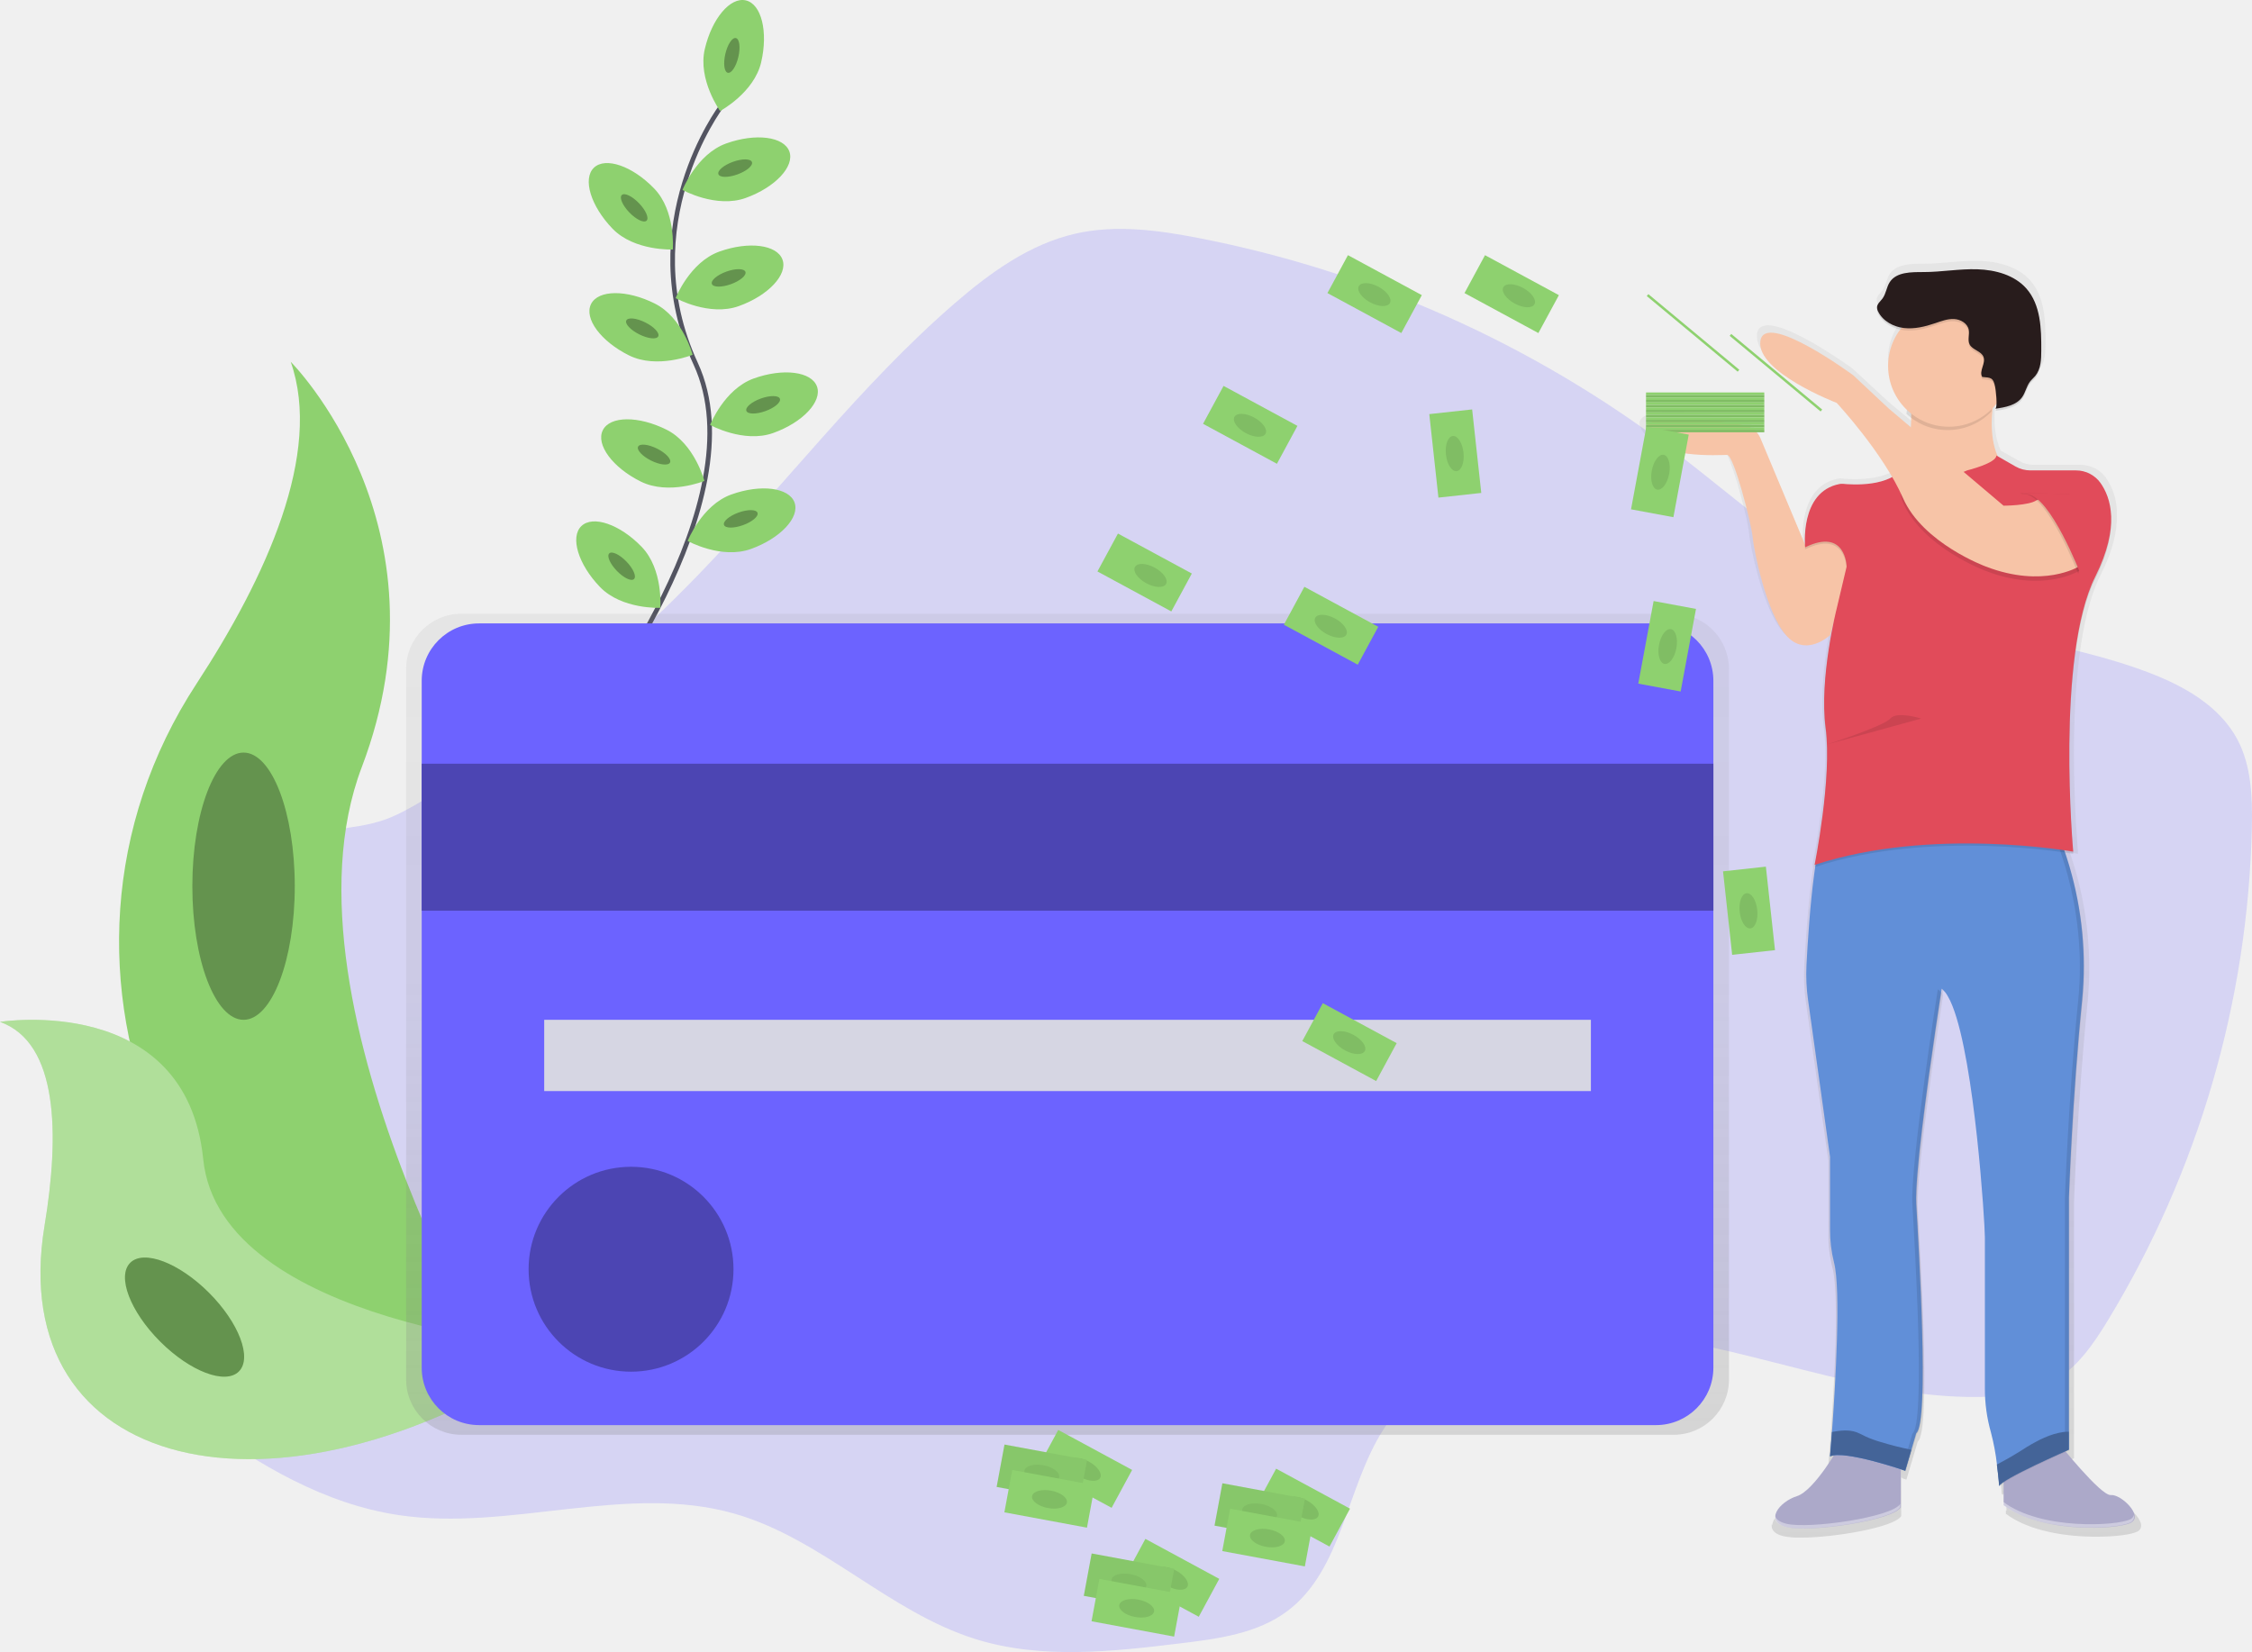
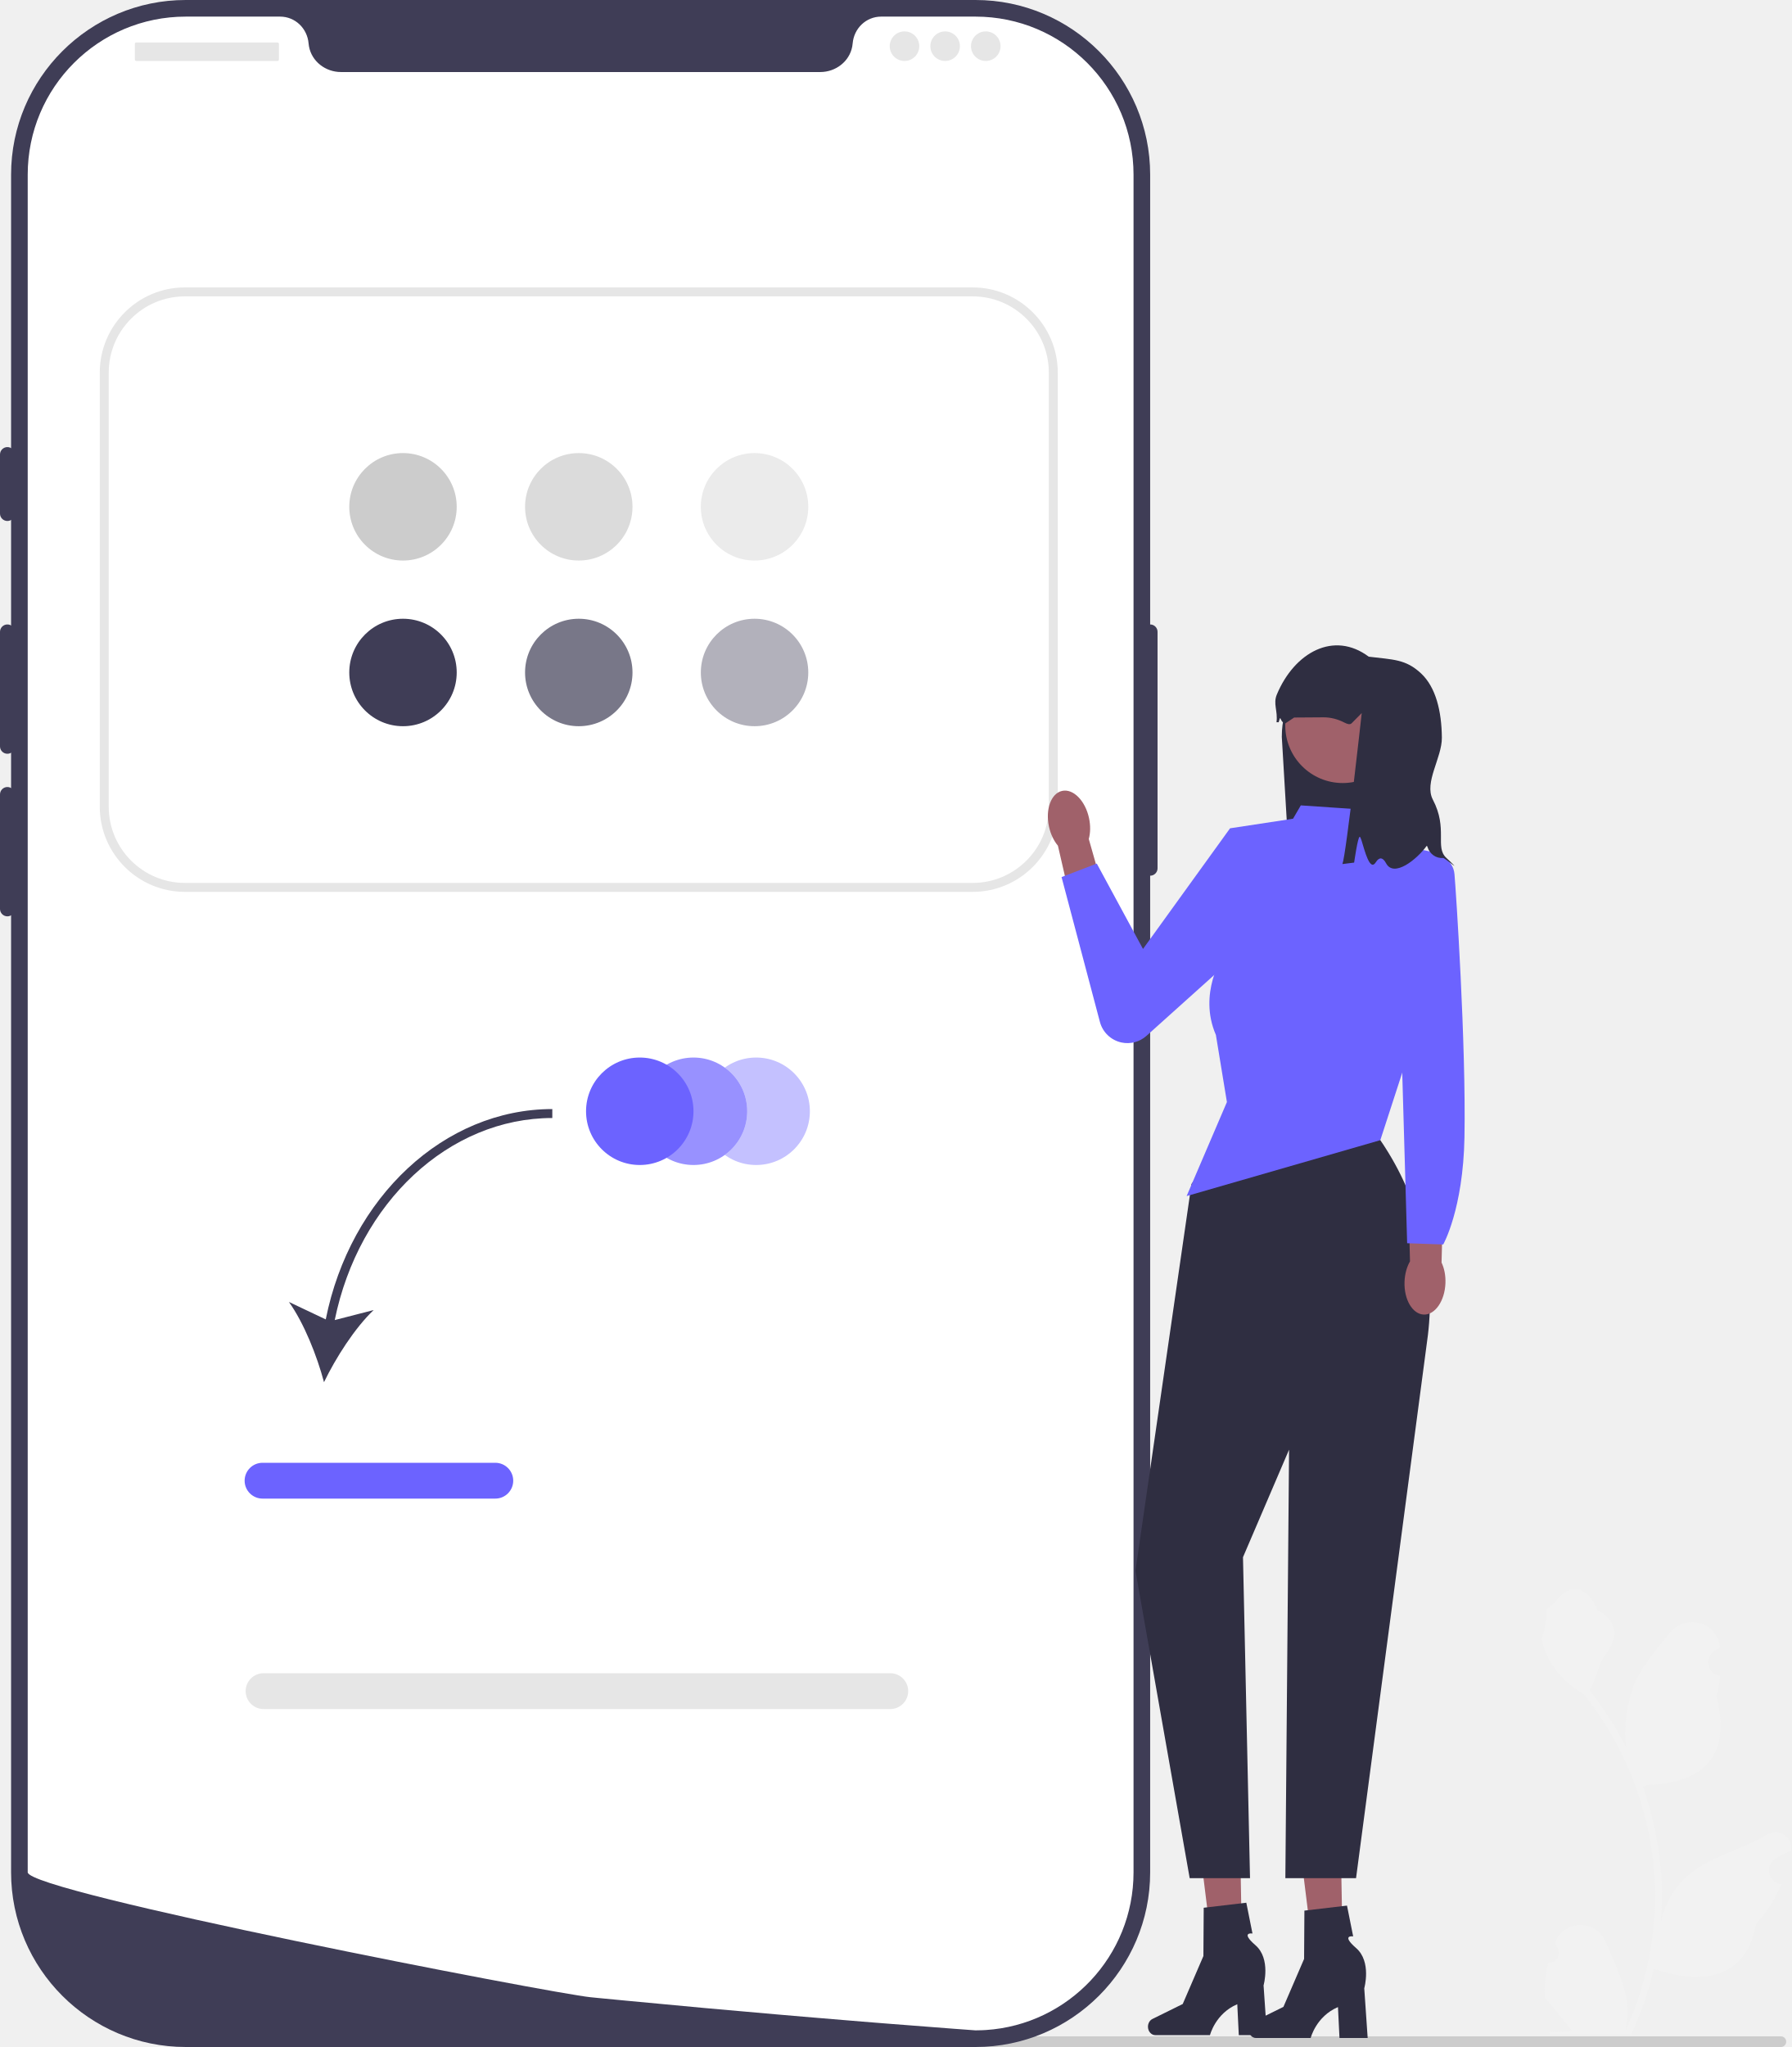
- <svg xmlns="http://www.w3.org/2000/svg" xmlns:xlink="http://www.w3.org/1999/xlink" id="158d9566-b2be-4f0f-bcdd-c9ed3d10c246" data-name="Layer 1" width="974" height="714.52" viewBox="0 0 974 714.52">
-   <defs>
-     <linearGradient id="0716a939-3e70-42e2-b2a4-62d4623bb7b7" x1="574.72" y1="713.31" x2="574.72" y2="358.2" gradientUnits="userSpaceOnUse">
-       <stop offset="0" stop-color="gray" stop-opacity="0.25" />
-       <stop offset="0.54" stop-color="gray" stop-opacity="0.12" />
-       <stop offset="1" stop-color="gray" stop-opacity="0.1" />
-     </linearGradient>
-     <linearGradient id="246fdb29-47ea-4475-84d7-0cdffd1436cc" x1="2975.38" y1="757.78" x2="2975.38" y2="205.6" gradientTransform="matrix(-1, 0, 0, 1, 3906, 0)" xlink:href="#0716a939-3e70-42e2-b2a4-62d4623bb7b7" />
-   </defs>
-   <path d="M241.9,454.74c-12.81,3.87-24.8,13.24-28,26.24-3.66,14.94,4.78,30,6,45.34,3.94,50.26-67.56,85.72-57.36,135.09,4.05,19.63,20.42,34.07,36.55,46,25.84,19.05,54.51,35.88,86.26,40.63,48.19,7.22,98.54-14,145.38-.59,37.78,10.82,66.69,42.53,104.21,54.23,28.56,8.91,59.33,5.4,89,1.79,16-1.94,32.76-4.18,45.67-13.78,24-17.87,25.51-53.16,41.58-78.45,24.82-39,79.24-46.66,124.87-39.08S926,698.4,972.23,696.88c9.88-.33,20-1.67,28.62-6.52,10.48-5.89,17.56-16.27,23.82-26.54a429.45,429.45,0,0,0,62.27-213.39c.27-12.95-.19-26.46-6.28-37.89-7.7-14.46-23.09-23.11-38.41-28.93-36.79-14-77.43-16.29-113.48-32.08C894,336.3,865.84,309.59,835.56,286.7a496.49,496.49,0,0,0-204.49-91.07c-17.39-3.36-35.44-5.76-52.72-1.88-19.91,4.47-37.07,16.88-52.5,30.24-41.05,35.54-73.95,79.39-111.78,118.34a636.39,636.39,0,0,1-84.92,73.23c-14,10.09-28.88,22.07-44.48,29.53C270.39,451.91,257,450.19,241.9,454.74Z" transform="translate(-113 -92.74)" fill="#6c63ff" opacity="0.2" />
-   <path d="M424.88,138.88s-38.65,51.33-11,111.16S365.69,406,365.69,406" transform="translate(-113 -92.74)" fill="none" stroke="#535461" stroke-miterlimit="10" stroke-width="2" />
-   <path d="M442.21,119.67c-3.07,13.21-17.76,21.08-17.76,21.08s-9.7-13.55-6.63-26.76,11-22.65,17.76-21.08S445.28,106.46,442.21,119.67Z" transform="translate(-113 -92.74)" fill="#8ed16f" />
-   <ellipse cx="429.54" cy="116.72" rx="7.71" ry="2.89" transform="translate(105.49 415.88) rotate(-76.9)" fill="#8ed16f" />
-   <ellipse cx="429.54" cy="116.72" rx="7.71" ry="2.89" transform="translate(105.49 415.88) rotate(-76.9)" opacity="0.3" />
-   <path d="M435.53,178.36c-12.76,4.6-27.35-3.46-27.35-3.46s6.1-15.51,18.87-20.1,25-3,27.35,3.46S448.29,173.76,435.53,178.36Z" transform="translate(-113 -92.74)" fill="#8ed16f" />
-   <ellipse cx="431.13" cy="166.12" rx="7.71" ry="2.89" transform="matrix(0.94, -0.34, 0.34, 0.94, -143.78, 63.15)" fill="#8ed16f" />
-   <ellipse cx="431.13" cy="166.12" rx="7.71" ry="2.89" transform="matrix(0.94, -0.34, 0.34, 0.94, -143.78, 63.15)" opacity="0.3" />
-   <path d="M432.56,225.13c-12.76,4.6-27.35-3.46-27.35-3.46s6.1-15.51,18.87-20.1,25-3,27.35,3.46S445.32,220.54,432.56,225.13Z" transform="translate(-113 -92.74)" fill="#8ed16f" />
-   <ellipse cx="428.15" cy="212.9" rx="7.71" ry="2.89" transform="translate(-159.81 64.91) rotate(-19.8)" fill="#8ed16f" />
-   <ellipse cx="428.15" cy="212.9" rx="7.71" ry="2.89" transform="translate(-159.81 64.91) rotate(-19.8)" opacity="0.3" />
-   <path d="M447.47,280c-12.76,4.6-27.35-3.46-27.35-3.46s6.1-15.51,18.87-20.1,25-3,27.35,3.46S460.23,275.43,447.47,280Z" transform="translate(-113 -92.74)" fill="#8ed16f" />
-   <ellipse cx="443.06" cy="267.79" rx="7.71" ry="2.89" transform="translate(-177.52 73.21) rotate(-19.8)" fill="#8ed16f" />
-   <ellipse cx="443.06" cy="267.79" rx="7.71" ry="2.89" transform="translate(-177.52 73.21) rotate(-19.8)" opacity="0.3" />
-   <path d="M437.77,330.18c-12.76,4.6-27.35-3.46-27.35-3.46s6.1-15.51,18.87-20.1,25-3,27.35,3.46S450.54,325.59,437.77,330.18Z" transform="translate(-113 -92.74)" fill="#8ed16f" />
-   <ellipse cx="433.37" cy="317.95" rx="7.71" ry="2.89" transform="matrix(0.94, -0.34, 0.34, 0.94, -195.09, 72.89)" fill="#8ed16f" />
-   <ellipse cx="433.37" cy="317.95" rx="7.71" ry="2.89" transform="matrix(0.94, -0.34, 0.34, 0.94, -195.09, 72.89)" opacity="0.3" />
-   <path d="M377.92,191.65c9.42,9.76,26.07,9,26.07,9s1.37-16.61-8.05-26.37-21.09-13.78-26.07-9S368.5,181.89,377.92,191.65Z" transform="translate(-113 -92.74)" fill="#8ed16f" />
-   <ellipse cx="387.28" cy="182.62" rx="2.89" ry="7.71" transform="translate(-131.18 227.49) rotate(-43.99)" fill="#8ed16f" />
-   <ellipse cx="387.28" cy="182.62" rx="2.89" ry="7.71" transform="translate(-131.18 227.49) rotate(-43.99)" opacity="0.3" />
-   <path d="M372.51,346.64c9.42,9.76,26.07,9,26.07,9s1.37-16.61-8.05-26.37-21.09-13.78-26.07-9S363.09,336.88,372.51,346.64Z" transform="translate(-113 -92.74)" fill="#8ed16f" />
-   <ellipse cx="381.86" cy="337.61" rx="2.89" ry="7.71" transform="translate(-240.35 267.22) rotate(-43.99)" fill="#8ed16f" />
-   <ellipse cx="381.86" cy="337.61" rx="2.89" ry="7.71" transform="translate(-240.35 267.22) rotate(-43.99)" opacity="0.3" />
-   <path d="M385,246.43c12.14,6.06,27.57-.24,27.57-.24s-4.25-16.11-16.38-22.17-24.48-6-27.57.24S372.86,240.37,385,246.43Z" transform="translate(-113 -92.74)" fill="#8ed16f" />
-   <ellipse cx="390.8" cy="234.8" rx="2.89" ry="7.71" transform="translate(-106.8 386.88) rotate(-63.48)" fill="#8ed16f" />
-   <ellipse cx="390.8" cy="234.8" rx="2.89" ry="7.71" transform="translate(-106.8 386.88) rotate(-63.48)" opacity="0.3" />
-   <path d="M390.09,301c12.14,6.06,27.57-.24,27.57-.24s-4.25-16.11-16.38-22.17-24.48-6-27.57.24S378,295,390.09,301Z" transform="translate(-113 -92.74)" fill="#8ed16f" />
-   <ellipse cx="395.9" cy="289.38" rx="2.89" ry="7.71" transform="translate(-152.82 421.65) rotate(-63.48)" fill="#8ed16f" />
-   <ellipse cx="395.9" cy="289.38" rx="2.89" ry="7.71" transform="translate(-152.82 421.65) rotate(-63.48)" opacity="0.3" />
-   <path d="M238.73,249.21s70.59,70.59,30.74,175.34,68.31,278.94,68.31,278.94-1.16-.17-3.31-.55c-145-25.59-217-191.41-136.4-314.59C228,342.55,252.65,288.83,238.73,249.21Z" transform="translate(-113 -92.74)" fill="#8ed16f" />
-   <path d="M113,534.72s80.55-12.83,87.89,59.36,154.89,82.2,154.89,82.2-1,.66-2.77,1.84c-121.83,80-238.29,50.94-220.74-55.25C138.81,583.38,138.27,543.73,113,534.72Z" transform="translate(-113 -92.74)" fill="#8ed16f" />
-   <g opacity="0.3">
-     <path d="M113,534.72s80.55-12.83,87.89,59.36,154.89,82.2,154.89,82.2-1,.66-2.77,1.84c-121.83,80-238.29,50.94-220.74-55.25C138.81,583.38,138.27,543.73,113,534.72Z" transform="translate(-113 -92.74)" fill="#fff" />
+ <svg xmlns="http://www.w3.org/2000/svg" id="a" width="400.15" height="457.176" viewBox="0 0 400.15 457.176">
+   <path d="M345.892,438.35c2.066,.129,3.208-2.437,1.645-3.933l-.155-.618c.02-.05,.041-.099,.062-.148,2.089-4.982,9.17-4.947,11.241,.042,1.839,4.428,4.179,8.864,4.756,13.546,.258,2.067,.142,4.172-.316,6.2,4.308-9.411,6.575-19.687,6.575-30.021,0-2.597-.142-5.193-.433-7.783-.239-2.119-.568-4.224-.995-6.31-2.306-11.277-7.299-22.018-14.5-30.99-3.462-1.892-6.349-4.851-8.093-8.397-.626-1.279-1.117-2.655-1.35-4.056,.394,.052,1.486-5.949,1.188-6.317,.549-.833,1.532-1.247,2.131-2.06,2.982-4.043,7.091-3.337,9.236,2.157,4.582,2.313,4.627,6.148,1.815,9.837-1.789,2.347-2.035,5.522-3.604,8.035,.162,.207,.329,.407,.491,.614,2.961,3.798,5.522,7.88,7.681,12.169-.61-4.766,.291-10.508,1.826-14.21,1.748-4.217,5.025-7.769,7.91-11.415,3.466-4.379,10.573-2.468,11.184,3.083,.006,.054,.012,.107,.017,.161-.429,.242-.848,.499-1.259,.77-2.339,1.547-1.531,5.174,1.241,5.602l.063,.01c-.155,1.544-.42,3.074-.807,4.579,3.702,14.316-4.29,19.53-15.701,19.764-.252,.129-.497,.258-.749,.381,1.156,3.255,2.08,6.594,2.764,9.979,.614,2.99,1.04,6.013,1.279,9.049,.297,3.83,.271,7.68-.052,11.503l.019-.136c.82-4.211,3.107-8.145,6.427-10.87,4.946-4.063,11.933-5.559,17.268-8.824,2.568-1.572,5.859,.459,5.411,3.437l-.022,.143c-.794,.323-1.569,.698-2.319,1.117-.429,.242-.848,.499-1.259,.77-2.339,1.547-1.531,5.174,1.241,5.602l.063,.01c.045,.006,.084,.013,.129,.019-1.363,3.236-3.262,6.239-5.639,8.829-2.315,12.497-12.256,13.683-22.89,10.044h-.006c-1.163,5.064-2.861,10.011-5.044,14.726h-18.02c-.065-.2-.123-.407-.181-.607,1.666,.103,3.346,.006,4.986-.297-1.337-1.641-2.674-3.294-4.011-4.935-.032-.032-.058-.065-.084-.097-.678-.84-1.363-1.673-2.041-2.512l-0-.001c-.042-2.578,.267-5.147,.879-7.64l.001-0Z" fill="#f2f2f2" />
+   <path d="M178.34,455.986c0,.66,.53,1.19,1.19,1.19h218.29c.66,0,1.19-.53,1.19-1.19,0-.66-.53-1.19-1.19-1.19H179.53c-.66,0-1.19,.53-1.19,1.19Z" fill="#ccc" />
+   <g>
+     <path d="M217.914,457.176H41.489c-21.512,0-39.013-17.501-39.013-39.014V39.013C2.476,17.501,19.977,0,41.489,0H217.914c21.512,0,39.013,17.501,39.013,39.013V418.162c0,21.512-17.501,39.014-39.013,39.014Z" fill="#3f3d56" />
+     <path d="M256.927,139.464c-.91,0-1.65,.74-1.65,1.65v52.815c0,.91,.74,1.65,1.65,1.65s1.65-.74,1.65-1.65v-52.815c0-.91-.74-1.65-1.65-1.65Z" fill="#3f3d56" />
+     <path d="M253.213,39.014V418.156c0,18.724-14.573,34.041-33.001,35.229h-.008c-.272,.017-.545,.033-.825,.041-.487,.025-.974,.033-1.469,.033,0,0-1.816-.132-5.133-.38-3.35-.248-8.227-.619-14.309-1.106-1.824-.14-3.747-.297-5.777-.462-4.044-.33-8.483-.693-13.245-1.106-1.898-.157-3.862-.33-5.867-.503-10.249-.883-21.728-1.915-33.834-3.086-2.047-.19-4.11-.388-6.189-.594-.545-.058-1.098-.107-1.65-.165-8.632-.85-125.716-23.478-125.716-27.901V39.014C6.189,19.514,21.993,3.71,41.493,3.71h21.076c3.367,0,6.074,2.624,6.363,5.983,.025,.223,.05,.446,.091,.668,.611,3.375,3.705,5.727,7.138,5.727h107.082c3.433,0,6.528-2.352,7.138-5.727,.041-.223,.066-.446,.091-.668,.289-3.359,2.996-5.983,6.362-5.983h21.076c19.5,0,35.303,15.803,35.303,35.303Z" fill="#fff" />
+     <path d="M1.65,99.853c-.91,0-1.65,.74-1.65,1.65v13.204c0,.91,.74,1.65,1.65,1.65s1.65-.74,1.65-1.65v-13.204c0-.91-.74-1.65-1.65-1.65Z" fill="#3f3d56" />
+     <path d="M1.65,139.464c-.91,0-1.65,.74-1.65,1.65v25.582c0,.91,.74,1.65,1.65,1.65s1.65-.74,1.65-1.65v-25.582c0-.91-.74-1.65-1.65-1.65Z" fill="#3f3d56" />
+     <path d="M1.65,175.773c-.91,0-1.65,.74-1.65,1.65v25.582c0,.91,.74,1.65,1.65,1.65s1.65-.74,1.65-1.65v-25.582c0-.91-.74-1.65-1.65-1.65Z" fill="#3f3d56" />
+     <rect x="30.121" y="9.49" width="32.184" height="4.126" rx=".31" ry=".31" fill="#e6e6e6" />
+     <circle cx="202.049" cy="10.315" r="3.301" fill="#e6e6e6" />
+     <circle cx="211.127" cy="10.315" r="3.301" fill="#e6e6e6" />
+     <circle cx="220.204" cy="10.315" r="3.301" fill="#e6e6e6" />
  </g>
-   <ellipse cx="105.34" cy="383.3" rx="22.15" ry="57.79" fill="#8ed16f" />
-   <ellipse cx="105.34" cy="383.3" rx="22.15" ry="57.79" opacity="0.3" />
-   <ellipse cx="192.81" cy="662.42" rx="14.93" ry="33.23" transform="translate(-524.92 237.62) rotate(-45)" fill="#8ed16f" />
-   <ellipse cx="192.81" cy="662.42" rx="14.93" ry="33.23" transform="translate(-524.92 237.62) rotate(-45)" opacity="0.3" />
-   <path d="M836.89,358.2H312.55a23.89,23.89,0,0,0-23.89,23.89V689.42a23.89,23.89,0,0,0,23.89,23.89H836.89a23.89,23.89,0,0,0,23.89-23.89V382.09A23.89,23.89,0,0,0,836.89,358.2Z" transform="translate(-113 -92.74)" fill="url(#0716a939-3e70-42e2-b2a4-62d4623bb7b7)" />
-   <rect x="182.39" y="269.64" width="558.65" height="346.75" rx="24.81" ry="24.81" fill="#6c63ff" />
-   <rect x="182.39" y="330.32" width="558.65" height="63.57" fill="#6c63ff" />
-   <rect x="182.39" y="330.32" width="558.65" height="63.57" opacity="0.3" />
-   <rect x="235.37" y="441.09" width="452.7" height="30.82" fill="#d6d6e3" />
-   <circle cx="272.93" cy="548.97" r="44.31" fill="#6c63ff" />
-   <circle cx="272.93" cy="548.97" r="44.31" opacity="0.3" />
-   <path d="M822.28,276.88a9.7,9.7,0,0,0,4.27,5.4c9.19,6.07,29.17,4.78,31.57,4.78.51,0,1.18.91,1.92,2.44,3.53,7.28,9,28.62,9.37,33.42.49,5.81,5.89,33,14.73,43.13.27.31.54.6.8.87,8.67,8.71,18.84-.87,18.84-.87l1.46-5.07c-.41,2-.87,4.33-1.33,6.94-.23,1.31-.46,2.7-.68,4.13a158.29,158.29,0,0,0-2.07,24.37,88.41,88.41,0,0,0,.38,8.88c.08.82.17,1.63.28,2.42a84.78,84.78,0,0,1,.66,10.84c-.08,21.52-5.57,48.29-5.57,48.29l.21-.07c-.13.67-.21,1-.21,1l.32-.1q-.23,1.49-.44,3.05c-1.86,13.5-2.93,30.3-3.44,40a80.1,80.1,0,0,0,.68,15.32l9.76,68.71v32a56.5,56.5,0,0,0,1.76,14.38c3.18,12.09.56,54.29-.91,74.31-.41,5.46-.73,9.28-.82,10.38l0,.33.28-.11c0,.23,0,.35,0,.35a5.65,5.65,0,0,1,1.3-.38c-3.87,6-10.88,15.92-16.27,17.59A17.07,17.07,0,0,0,881,749l-.14.19-.2.28a6,6,0,0,0-1.17,3.06,3.38,3.38,0,0,1-.18-.59c-.41,2.23.93,4.27,5.14,5.26a34.6,34.6,0,0,0,7.45.6c14.6,0,40.51-4.49,43.37-9.32V731.82l.47.15,0,.15,1.79.59,4.91-16.48c5.89-4.36,1-82.39,0-100.32-.9-16.34,9.21-81.34,11-92.79l-.24-.29.27-1.67a7.11,7.11,0,0,1,1,.88A13.07,13.07,0,0,1,956,524.3a30.22,30.22,0,0,1,2.17,4.48c9.88,24.64,14.33,95.1,14.33,101.42v66.26a69,69,0,0,0,2.7,19.33,82.91,82.91,0,0,1,2.1,10.06c.21,1.33.39,2.65.56,3.91s.34,2.7.47,3.88c0,.31.07.61.1.89s0,.27,0,.41c.27,2.61.41,4.32.41,4.32a1,1,0,0,1,.2-.39l.05.63a1.35,1.35,0,0,1,.39-.62,9.47,9.47,0,0,1,1.32-1.08v8.42l-.24-.18v1.45c10.18,7.68,26.75,10,39.47,9.91,8.25,0,14.93-1,17.25-2.16,3.32-1.63,1.5-5.43-1.52-8.34-2.34-2.26-5.39-4-7.32-3.78-3.22.35-14.23-12.12-20-18.95l.65-.29.92-.4V613s1.48-43.62,5.89-86.76a153.48,153.48,0,0,0-7.55-64.36l-.14-.41,1.34.21c1.42.22,2.18.35,2.18.35s0-.34-.09-1h.09s-1.72-18.71-1.74-42.21c0-26.64,2.25-59.12,11.56-77.5,5.36-10.58,7.15-19,7-25.64a26.82,26.82,0,0,0-4.79-16.4,13,13,0,0,0-5.51-4.36l-.19-.11h-.1a13.7,13.7,0,0,0-5.06-1H992.79a13.43,13.43,0,0,1-6.64-1.75l-7.87-4.46c-2.62-5.73-3-12.83-2.44-19.49,0-.53.1-1.06.15-1.58l.57-.6c.44-.47.85-1,1.25-1.45a11.15,11.15,0,0,1-.09,1.18c-.1.63-.27,1-.54,1.08,4.3-.56,9.1-1.41,11.74-4.73.11-.13.21-.27.31-.41a21.43,21.43,0,0,0,1.93-4,11.62,11.62,0,0,1,1.47-2.68c.66-.86,1.52-1.56,2.23-2.38l.12-.14c2.53-3,2.67-7.3,2.7-11.22.05-9.52-.23-20-6.6-27.14-5.29-5.94-13.73-8.19-21.74-8.45s-16,1.18-24,1.22c-5.44,0-12-.09-15,4.41-1.47,2.21-1.65,5.1-3.25,7.22-.92,1.22-2.33,2.27-2.41,3.79a3.89,3.89,0,0,0,.52,2l0,.07c1.94,3.82,6.06,6.2,10.36,6.95a25.81,25.81,0,0,0-2,2.76,26.28,26.28,0,0,0-4,14c0,.58,0,1.15.06,1.72A26.43,26.43,0,0,0,938,267.34c-.08.56-.16,1.12-.25,1.67l.18.16q.85.77,1.77,1.46l.22.17c0,.35,0,.7,0,1,0,.58,0,1.17-.06,1.74s0,.92-.06,1.38l-.13-.11-9.77-8.16-15.71-14.54s-39.28-28.59-41.25-15a9.79,9.79,0,0,0,1.87,6.78c7.21,11,32,20.36,32,20.36s14.78,15.63,24.67,32.48c-.35.19-.7.37-1.07.54-8.8,4.09-21.64,2.36-21.64,2.36-14.83,2.31-16.17,18.56-16.09,25.13,0,.31,0,.61,0,.88s0,.33,0,.48L873,279.91l-.06-.14a9.73,9.73,0,0,0-7.36-5.78C852.42,271.78,819.53,267.17,822.28,276.88Zm82.39,449a8.57,8.57,0,0,1,.87-.16l-.09.14Z" transform="translate(-113 -92.74)" fill="url(#246fdb29-47ea-4475-84d7-0cdffd1436cc)" />
-   <path d="M1003,716.43s18.64,23.43,22.95,22.95,14.34,9.08,8.61,12-38.72,4.78-55-7.65V725Z" transform="translate(-113 -92.74)" fill="#aca9c9" />
-   <path d="M908.81,717.86s-11,19.6-18.64,22-14.34,11-4.3,13.39,45.9-2.87,49.24-8.61V719.29Z" transform="translate(-113 -92.74)" fill="#aca9c9" />
-   <path d="M895,525.31l9.5,67.78V624.6a56.48,56.48,0,0,0,1.72,14.18c3.1,11.93.55,53.55-.89,73.3-.47,6.44-.83,10.56-.83,10.56,6.21-2.87,32.51,6.21,32.51,6.21l2.66-9.05,2.12-7.2c5.74-4.3,1-81.27,0-99-.65-12.11,4.75-51.37,8.21-74.9,1-6.65,1.81-12,2.3-15.22.31-2,.48-3.11.48-3.11a10.47,10.47,0,0,1,2.58,3.11,29.93,29.93,0,0,1,2.11,4.42c9.62,24.31,14,93.81,14,100v65.36a68.92,68.92,0,0,0,2.63,19.07,100,100,0,0,1,2.59,13.77c.68,5.19,1,9.37,1,9.37.48-2.87,30.12-15.78,30.12-15.78v-109s1.43-43,5.74-85.58a152.68,152.68,0,0,0-5.5-57.58c-1.19-4.07-2.38-7.52-3.41-10.25-1.75-4.65-3-7.22-3-7.22H904c-1.64.31-3,3.61-4.23,8.62-.8,3.36-1.5,7.48-2.11,12-1.81,13.31-2.85,29.88-3.35,39.46A79.86,79.86,0,0,0,895,525.31Z" transform="translate(-113 -92.74)" fill="#618fd8" />
-   <g opacity="0.1">
-     <path d="M1006.09,720V611s1.43-43,5.74-85.58-12-75.06-12-75.06h1.91s16.25,32.51,12,75.06S1008,611,1008,611V720s-29.64,12.91-30.12,15.78c0,0,0-.64-.15-1.74C984.19,729.55,1006.09,720,1006.09,720Z" transform="translate(-113 -92.74)" />
-     <path d="M907.37,722.34a7.42,7.42,0,0,0-2.63.54l0-.48A17.06,17.06,0,0,1,907.37,722.34Z" transform="translate(-113 -92.74)" />
-     <path d="M940.12,712.84c5.74-4.3,1-81.27,0-99s11-93.22,11-93.22a8.34,8.34,0,0,1,1.65,1.7c-1.76,11.28-11.6,75.41-10.73,91.52,1,17.69,5.74,94.66,0,99l-4.78,16.25-1.74-.58Z" transform="translate(-113 -92.74)" />
+   <circle cx="168.912" cy="248.191" r="12" fill="#6c63ff" opacity=".4" />
+   <path d="M198.876,381.698H58.876c-2.206,0-4-1.794-4-4s1.794-4,4-4H198.876c2.206,0,4,1.794,4,4s-1.794,4-4,4Z" fill="#e6e6e6" />
+   <path d="M217.269,64.191H41.309c-10.49,0-19.02,8.53-19.02,19.02v96.96c0,10.49,8.53,19.02,19.02,19.02H217.269c10.49,0,19.02-8.53,19.02-19.02V83.211c0-10.49-8.53-19.02-19.02-19.02Zm17.02,115.98c0,9.39-7.63,17.02-17.02,17.02H41.309c-9.39,0-17.02-7.63-17.02-17.02V83.211c0-9.39,7.63-17.02,17.02-17.02H217.269c9.39,0,17.02,7.63,17.02,17.02v96.96Z" fill="#e6e6e6" />
+   <path d="M72.766,294.674l-8.23-3.899c3.376,4.711,6.284,12.068,7.841,17.922,2.637-5.453,6.887-12.126,11.094-16.112l-8.698,2.238c5.36-26.268,25.519-45.126,48.604-45.126v-2c-24.113,0-45.139,19.648-50.611,46.976Z" fill="#3f3d56" />
+   <path d="M110.646,334.698H58.646c-2.206,0-4-1.794-4-4s1.794-4,4-4h52c2.206,0,4,1.794,4,4s-1.794,4-4,4Z" fill="#6c63ff" />
+   <circle cx="154.912" cy="248.191" r="12" fill="#fff" />
+   <circle cx="154.912" cy="248.191" r="12" fill="#6c63ff" opacity=".7" />
+   <circle cx="90.022" cy="113.191" r="12" fill="#ccc" />
+   <circle cx="129.289" cy="113.191" r="12" fill="#ccc" opacity=".7" />
+   <circle cx="168.555" cy="113.191" r="12" fill="#ccc" opacity=".4" />
+   <circle cx="90.022" cy="150.191" r="12" fill="#3f3d56" />
+   <circle cx="129.289" cy="150.191" r="12" fill="#3f3d56" opacity=".7" />
+   <circle cx="168.555" cy="150.191" r="12" fill="#3f3d56" opacity=".4" />
+   <circle cx="142.912" cy="248.191" r="12" fill="#6c63ff" />
+   <g>
+     <path d="M315.202,188.579h-27.447l-1.421-23.999c0-15.097,13.659-14.347,28.756-14.347h.113v38.345Z" fill="#2f2e41" />
+     <circle cx="299.941" cy="162.05" r="12.832" fill="#a0616a" />
+     <path d="M243.264,182.686c.369,1.698,.325,3.338-.049,4.691l4.54,15.95-7.653,1.938-3.781-16.388c-.902-1.075-1.624-2.549-1.994-4.246-.844-3.878,.473-7.457,2.941-7.994s5.153,2.172,5.996,6.05h0Z" fill="#a0616a" />
+     <g>
+       <polygon points="300.027 440.458 293.877 440.603 290.449 412.975 299.524 412.76 300.027 440.458" fill="#a0616a" />
+       <path d="M278.928,453.288h0c0,1.039,.737,1.881,1.647,1.881h12.207s1.201-4.829,6.099-6.907l.338,6.907h6.297l-.763-11.106s1.684-5.942-1.814-8.979c-3.498-3.037-.665-2.614-.665-2.614l-1.376-6.874-9.515,1.119-.07,10.79-4.618,10.71-6.773,3.346c-.603,.298-.993,.976-.993,1.727l-0,0Z" fill="#2f2e41" />
+     </g>
+     <g>
+       <polygon points="277.534 439.815 271.384 439.961 267.956 412.332 277.031 412.117 277.534 439.815" fill="#a0616a" />
+       <path d="M256.435,452.646h0c0,1.039,.737,1.881,1.647,1.881h12.207s1.201-4.829,6.099-6.907l.338,6.907h6.297l-.763-11.106s1.684-5.942-1.814-8.979c-3.498-3.037-.665-2.614-.665-2.614l-1.376-6.874-9.515,1.119-.07,10.79-4.618,10.71-6.773,3.346c-.603,.298-.993,.976-.993,1.727l-0,0Z" fill="#2f2e41" />
+     </g>
+     <path d="M281.866,244.657l-4.642,4.238-11.064,15.54-12.513,86.378,12.109,68.658h13.477l-1.57-71.685,10.293-24.016-.828,95.702h15.79l16.056-121.318c1.737-14.564-1.542-29.313-9.427-41.681-.195-.306-.393-.614-.594-.924-.2-.309-.404-.61-.612-.904-11.907-16.849-26.475-9.988-26.475-9.988Z" fill="#2f2e41" />
+     <path d="M308.34,181.085l-17.76-1.211-2.825,4.844-12.916,1.211-1.615,27.447s-5.651,8.476-1.615,17.76l2.462,14.995-9,21,38.467-11.1,4.803-1.386,6.458-19.877s8.073-7.777,4.036-19.025l-.807-24.568-6.862-4.44-2.825-5.651Z" fill="#6c63ff" />
+     <path d="M295.585,181.825s6.593,12.462-11.919,24.767l-27.556,24.749c-1.518,1.363-3.598,1.917-5.593,1.488h0c-2.342-.504-4.203-2.279-4.816-4.594l-8.568-32.347,7.871-3.014,10.323,19.065,19.448-26.946,20.812-3.167Z" fill="#6c63ff" />
+     <path d="M313.749,286.238c.067-1.736,.52-3.313,1.22-4.529l-.408-16.578,7.894,.037-.436,16.813c.605,1.267,.936,2.874,.869,4.61-.153,3.966-2.322,7.102-4.846,7.005-2.524-.097-4.446-3.391-4.293-7.357h0Z" fill="#a0616a" />
+     <path d="M311.795,189.532s12.521-.958,13.11,5.686c.333,3.751,2.605,37.877,2.233,58.766-.287,16.109-4.746,23.953-4.746,23.953l-8.058-.276-2.539-88.129Z" fill="#6c63ff" />
+     <path d="M285.151,161.31l.479-.007c.614-2.005,.058-.187,1.445,.285l2.02-1.334,6.532-.046c1.644-.011,3.25,.423,4.709,1.181,.644,.334,1.235,.514,1.611,.133l2.239-2.266s-3.449,31.457-4.315,33.726l2.623-.332s.805-5.708,1.234-5.757c.114-.013,.258,.307,.411,.799,.746,2.393,1.87,7.016,3.194,4.888,.72-1.157,1.538-1.205,2.293,.22,1.74,3.284,6.888-.861,9.065-3.874,.013-.017,.024-.025,.035-.024,.053,.009,.108,.121,.163,.297,.476,1.523,1.893,2.557,3.483,2.422,.398-.034,4.961,3.959,.702-.033-2.598-2.435,.422-6.463-3-13-2.008-3.837,2.056-9.334,2.015-13.845-.054-5.869-1.33-11.23-4.63-14.327-3.445-3.234-6.257-3.078-11.709-3.755h0c-7.786-5.828-16.588-.968-20.521,8.441-.881,2.107,.244,3.61-.079,6.208Z" fill="#2f2e41" />
  </g>
-   <path d="M914.54,332.05l-10,35.38s-10.52,10-19.12,0S871.52,330.62,871,324.88s-8.13-35.38-11-35.38-31.55,1.91-34.9-10c-2.68-9.58,29.34-5,42.16-2.85a9.5,9.5,0,0,1,7.17,5.7l19.66,46.95S904.5,317.23,914.54,332.05Z" transform="translate(-113 -92.74)" fill="#f7c4a7" />
-   <path d="M979.08,249.82s-12.43,34.9,3.35,47.33S926,312.93,926,312.93l9.8-9.32s6.93-27.49,2.15-50.44Z" transform="translate(-113 -92.74)" fill="#f7c4a7" />
-   <path d="M963.78,297.15s12.67-3.11,12.67-6.45l11.23,6.45h28.21s20.56,11.47,3.35,45.9-9.56,119-9.56,119-61.19-11-111.87,5.74c0,0,7.65-37.77,4.78-59.28s4.78-51.63,4.78-51.63l4.3-18.17s-.24-17-17.93-8.37c0,0-2.63-24.62,15.54-27.49,0,0,21,2.87,27.25-7.65C936.53,295.24,950.4,303.37,963.78,297.15Z" transform="translate(-113 -92.74)" opacity="0.1" />
-   <path d="M963.78,296.2s12.67-3.11,12.67-6.45l8.23,4.73a13,13,0,0,0,6.46,1.72h19.73a13,13,0,0,1,10.57,5.38c4.53,6.37,8.59,18.93-2.2,40.52-17.21,34.42-9.56,119-9.56,119s-61.19-11-111.87,5.74c0,0,7.65-37.77,4.78-59.28S907.37,356,907.37,356l4.3-18.17s-.24-17-17.93-8.37c0,0-2.56-23.94,14.79-27.36A4.9,4.9,0,0,1,910,302c3.71.39,21,1.64,26.54-7.73C936.53,294.28,950.4,302.41,963.78,296.2Z" transform="translate(-113 -92.74)" fill="#e14b5a" />
-   <path d="M1012.07,339.7s-15.3,9.56-40.16,0c0,0-27.25-10-35.86-29.64s43.5,3.35,43.5,3.35,11,0,14.34-2.39S1020.67,329.18,1012.07,339.7Z" transform="translate(-113 -92.74)" opacity="0.1" />
-   <path d="M1012.07,337.79s-15.3,9.56-40.16,0c0,0-27.25-10-35.86-29.64S907.37,267,907.37,267s-34.9-13.39-33-26.77,40.16,14.82,40.16,14.82l15.3,14.34,49.72,42.07s11,0,14.34-2.39S1020.67,327.27,1012.07,337.79Z" transform="translate(-113 -92.74)" fill="#f7c4a7" />
-   <path d="M937.49,254.6l41.11-3.35a94.37,94.37,0,0,0-4.29,19.47,26.27,26.27,0,0,1-36.8,1A46.73,46.73,0,0,0,937.49,254.6Z" transform="translate(-113 -92.74)" opacity="0.1" />
-   <circle cx="842.9" cy="158.28" r="26.29" fill="#f7c4a7" />
-   <path d="M970.33,256.73c-1.54-2.54,1.59-5.85.56-8.63-.95-2.56-4.73-3-6-5.39-1-1.93,0-4.3-.4-6.43-.57-2.75-3.53-4.46-6.34-4.6s-5.52.91-8.19,1.81c-4.35,1.47-8.93,2.6-13.49,2.08s-9.11-3-11.14-7.07a4,4,0,0,1-.51-1.94c.08-1.5,1.46-2.53,2.35-3.73,1.56-2.09,1.74-4.94,3.16-7.12,2.9-4.44,9.27-4.33,14.57-4.35,7.8,0,15.56-1.46,23.36-1.2s16,2.47,21.17,8.33c6.2,7.05,6.48,17.37,6.43,26.77,0,3.87-.16,8.08-2.63,11.07-.72.87-1.6,1.59-2.29,2.48-1.5,2-1.9,4.56-3.31,6.59-2.5,3.61-7.38,4.49-11.73,5.07,1.28-.17.22-8.74,0-9.53C975.06,257,974.15,257.08,970.33,256.73Z" transform="translate(-113 -92.74)" opacity="0.1" />
-   <path d="M970.33,255.78c-1.54-2.54,1.59-5.85.56-8.63-.95-2.56-4.73-3-6-5.39-1-1.93,0-4.3-.4-6.43-.57-2.75-3.53-4.46-6.34-4.6s-5.52.91-8.19,1.81c-4.35,1.47-8.93,2.6-13.49,2.08s-9.11-3-11.14-7.07a4,4,0,0,1-.51-1.94c.08-1.5,1.46-2.53,2.35-3.73,1.56-2.09,1.74-4.94,3.16-7.12,2.9-4.44,9.27-4.33,14.57-4.35,7.8,0,15.56-1.46,23.36-1.2s16,2.47,21.17,8.33c6.2,7.05,6.48,17.37,6.43,26.77,0,3.87-.16,8.08-2.63,11.07-.72.87-1.6,1.59-2.29,2.48-1.5,2-1.9,4.56-3.31,6.59-2.5,3.61-7.38,4.49-11.73,5.07,1.28-.17.22-8.74,0-9.53C975.06,256,974.15,256.12,970.33,255.78Z" transform="translate(-113 -92.74)" fill="#281c1c" />
-   <path d="M1011.83,340.9s-12.91-33.47-22.95-34.42,19.12,0,19.12,0l9.56,17.21Z" transform="translate(-113 -92.74)" opacity="0.1" />
-   <path d="M1012.79,340.9s-12.91-33.47-22.95-34.42,19.12,0,19.12,0l9.56,17.21Z" transform="translate(-113 -92.74)" fill="#e14b5a" />
-   <path d="M976.65,726.18c.68,5.19,1,9.37,1,9.37.48-2.87,30.12-15.78,30.12-15.78V712a13.18,13.18,0,0,0-2.26.11c-5.75.77-11.08,3.56-16,6.54A145.93,145.93,0,0,1,976.65,726.18Z" transform="translate(-113 -92.74)" fill="#618fd8" />
-   <path d="M976.65,726.18c.68,5.19,1,9.37,1,9.37.48-2.87,30.12-15.78,30.12-15.78V712a13.18,13.18,0,0,0-2.26.11c-5.75.77-11.08,3.56-16,6.54A145.93,145.93,0,0,1,976.65,726.18Z" transform="translate(-113 -92.74)" opacity="0.3" />
-   <path d="M904.5,722.64c6.21-2.87,32.51,6.21,32.51,6.21l2.66-9.05c-4.59-.93-9.15-2.09-13.63-3.47a45.34,45.34,0,0,1-6.12-2.26,41,41,0,0,0-4.08-1.9c-3.43-1.18-7-.68-10.52-.09C904.86,718.52,904.5,722.64,904.5,722.64Z" transform="translate(-113 -92.74)" fill="#618fd8" />
-   <path d="M904.5,722.64c6.21-2.87,32.51,6.21,32.51,6.21l2.66-9.05c-4.59-.93-9.15-2.09-13.63-3.47a45.34,45.34,0,0,1-6.12-2.26,41,41,0,0,0-4.08-1.9c-3.43-1.18-7-.68-10.52-.09C904.86,718.52,904.5,722.64,904.5,722.64Z" transform="translate(-113 -92.74)" opacity="0.3" />
-   <path d="M1034.3,749.89a2.86,2.86,0,0,0,1.64-1.9,2.81,2.81,0,0,1-1.64,3.33c-5.74,2.87-38.72,4.78-55-7.65v-1.43C995.58,754.67,1028.56,752.76,1034.3,749.89Z" transform="translate(-113 -92.74)" fill="#fff" opacity="0.4" />
-   <path d="M885.62,751.8c10,2.39,45.9-2.87,49.24-8.61v1.43c-3.35,5.74-39.2,11-49.24,8.61-4.1-1-5.41-3-5-5.19C880.94,749.66,882.44,751,885.62,751.8Z" transform="translate(-113 -92.74)" fill="#fff" opacity="0.4" />
-   <path d="M943.94,403.53s-10.52-3.35-13.39,0-27.4,11.2-27.4,11.2" transform="translate(-113 -92.74)" opacity="0.1" />
-   <rect x="824.9" y="271.1" width="51.15" height="1.08" transform="translate(1587.96 450.53) rotate(-180)" fill="#8ed16f" />
-   <rect x="824.9" y="272.17" width="51.15" height="1.08" transform="translate(1587.96 452.68) rotate(-180)" fill="#8ed16f" />
-   <rect x="824.9" y="272.17" width="51.15" height="1.08" transform="translate(1587.96 452.68) rotate(-180)" opacity="0.1" />
-   <rect x="824.9" y="273.25" width="51.15" height="1.08" transform="translate(1587.96 454.84) rotate(-180)" fill="#8ed16f" />
-   <rect x="824.9" y="274.33" width="51.15" height="1.08" transform="translate(1587.96 456.99) rotate(-180)" fill="#8ed16f" />
-   <rect x="824.9" y="274.33" width="51.15" height="1.08" transform="translate(1587.96 456.99) rotate(-180)" opacity="0.1" />
-   <rect x="824.9" y="275.4" width="51.15" height="1.08" transform="translate(1587.96 459.14) rotate(-180)" fill="#8ed16f" />
-   <rect x="824.9" y="276.48" width="51.15" height="1.08" transform="translate(1587.96 461.29) rotate(-180)" fill="#8ed16f" />
-   <rect x="824.9" y="276.48" width="51.15" height="1.08" transform="translate(1587.96 461.29) rotate(-180)" opacity="0.1" />
-   <rect x="824.9" y="277.55" width="51.15" height="1.08" transform="translate(1587.96 463.44) rotate(-180)" fill="#8ed16f" />
-   <rect x="824.9" y="278.63" width="51.15" height="1.08" transform="translate(1587.96 465.59) rotate(-180)" fill="#8ed16f" />
-   <rect x="824.9" y="278.63" width="51.15" height="1.08" transform="translate(1587.96 465.59) rotate(-180)" opacity="0.1" />
-   <rect x="824.9" y="262.49" width="51.15" height="1.08" transform="translate(1587.96 433.32) rotate(-180)" fill="#8ed16f" />
-   <rect x="855.5" y="253.41" width="51.15" height="1.08" transform="translate(1283.12 919.84) rotate(-140.25)" fill="#8ed16f" />
-   <rect x="819.64" y="236.2" width="51.15" height="1.08" transform="translate(1230.7 866.47) rotate(-140.25)" fill="#8ed16f" />
-   <rect x="824.9" y="263.57" width="51.15" height="1.08" transform="translate(1587.96 435.47) rotate(-180)" fill="#8ed16f" />
-   <rect x="824.9" y="263.57" width="51.15" height="1.08" transform="translate(1587.96 435.47) rotate(-180)" opacity="0.1" />
-   <rect x="824.9" y="264.64" width="51.15" height="1.08" transform="translate(1587.96 437.63) rotate(-180)" fill="#8ed16f" />
-   <rect x="824.9" y="265.72" width="51.15" height="1.08" transform="translate(1587.96 439.78) rotate(-180)" fill="#8ed16f" />
-   <rect x="824.9" y="265.72" width="51.15" height="1.08" transform="translate(1587.96 439.78) rotate(-180)" opacity="0.1" />
-   <rect x="824.9" y="266.8" width="51.15" height="1.08" transform="translate(1587.96 441.93) rotate(-180)" fill="#8ed16f" />
-   <rect x="824.9" y="267.87" width="51.15" height="1.08" transform="translate(1587.96 444.08) rotate(-180)" fill="#8ed16f" />
-   <rect x="824.9" y="267.87" width="51.15" height="1.08" transform="translate(1587.96 444.08) rotate(-180)" opacity="0.1" />
-   <rect x="824.9" y="268.95" width="51.15" height="1.08" transform="translate(1587.96 446.23) rotate(-180)" fill="#8ed16f" />
-   <rect x="824.9" y="270.02" width="51.15" height="1.08" transform="translate(1587.96 448.38) rotate(-180)" fill="#8ed16f" />
-   <rect x="824.9" y="270.02" width="51.15" height="1.08" transform="translate(1587.96 448.38) rotate(-180)" opacity="0.1" />
-   <rect x="821.56" y="278.75" width="18.64" height="36.33" transform="translate(1480.61 647.76) rotate(-169.48)" fill="#8ed16f" />
-   <ellipse cx="831.11" cy="296.96" rx="7.65" ry="3.82" transform="translate(274.45 967.17) rotate(-79.48)" fill="#8ed16f" />
-   <ellipse cx="831.11" cy="296.96" rx="7.65" ry="3.82" transform="translate(274.45 967.17) rotate(-79.48)" opacity="0.1" />
-   <rect x="824.7" y="354.13" width="18.64" height="36.33" transform="translate(1473.07 797.84) rotate(-169.48)" fill="#8ed16f" />
-   <ellipse cx="834.25" cy="372.34" rx="7.65" ry="3.82" transform="translate(202.89 1031.88) rotate(-79.48)" fill="#8ed16f" />
-   <ellipse cx="834.25" cy="372.34" rx="7.65" ry="3.82" transform="translate(202.89 1031.88) rotate(-79.48)" opacity="0.1" />
-   <rect x="757.49" y="201.78" width="18.64" height="36.33" transform="translate(95.43 696.93) rotate(-61.58)" fill="#8ed16f" />
-   <ellipse cx="766.7" cy="220.15" rx="3.82" ry="7.65" transform="matrix(0.48, -0.88, 0.88, 0.48, 95.18, 696.94)" fill="#8ed16f" />
-   <ellipse cx="766.7" cy="220.15" rx="3.82" ry="7.65" transform="matrix(0.48, -0.88, 0.88, 0.48, 95.18, 696.94)" opacity="0.1" />
-   <rect x="687.34" y="525.31" width="18.64" height="36.33" transform="translate(-225.88 804.78) rotate(-61.58)" fill="#8ed16f" />
-   <ellipse cx="696.55" cy="543.69" rx="3.82" ry="7.65" transform="translate(-226.12 804.8) rotate(-61.58)" fill="#8ed16f" />
-   <ellipse cx="696.55" cy="543.69" rx="3.82" ry="7.65" transform="translate(-226.12 804.8) rotate(-61.58)" opacity="0.1" />
-   <rect x="644.41" y="258.32" width="18.64" height="36.33" transform="translate(-13.56 627.11) rotate(-61.58)" fill="#8ed16f" />
-   <ellipse cx="653.62" cy="276.69" rx="3.82" ry="7.65" transform="translate(-13.8 627.12) rotate(-61.58)" fill="#8ed16f" />
-   <ellipse cx="653.62" cy="276.69" rx="3.82" ry="7.65" transform="translate(-13.8 627.12) rotate(-61.58)" opacity="0.1" />
-   <rect x="698.21" y="201.78" width="18.64" height="36.33" transform="translate(64.36 644.79) rotate(-61.58)" fill="#8ed16f" />
-   <ellipse cx="707.42" cy="220.15" rx="3.82" ry="7.65" transform="translate(64.12 644.8) rotate(-61.58)" fill="#8ed16f" />
-   <ellipse cx="707.42" cy="220.15" rx="3.82" ry="7.65" transform="translate(64.12 644.8) rotate(-61.58)" opacity="0.1" />
-   <rect x="733.11" y="270.67" width="18.64" height="36.33" transform="translate(-140.01 -10.27) rotate(-6.24)" fill="#8ed16f" />
-   <ellipse cx="742.19" cy="288.87" rx="3.82" ry="7.65" transform="translate(-140.02 -10.3) rotate(-6.24)" fill="#8ed16f" />
-   <ellipse cx="742.19" cy="288.87" rx="3.82" ry="7.65" transform="translate(-140.02 -10.3) rotate(-6.24)" opacity="0.1" />
-   <rect x="860.17" y="468.42" width="18.64" height="36.33" transform="translate(-160.77 4.72) rotate(-6.24)" fill="#8ed16f" />
-   <ellipse cx="869.25" cy="486.61" rx="3.82" ry="7.65" transform="translate(-160.77 4.7) rotate(-6.24)" fill="#8ed16f" />
-   <ellipse cx="869.25" cy="486.61" rx="3.82" ry="7.65" transform="translate(-160.77 4.7) rotate(-6.24)" opacity="0.1" />
-   <rect x="679.37" y="345.22" width="18.64" height="36.33" transform="translate(-71.67 703.39) rotate(-61.58)" fill="#8ed16f" />
-   <ellipse cx="688.57" cy="363.6" rx="3.82" ry="7.65" transform="translate(-71.92 703.4) rotate(-61.58)" fill="#8ed16f" />
-   <ellipse cx="688.57" cy="363.6" rx="3.82" ry="7.65" transform="translate(-71.92 703.4) rotate(-61.58)" opacity="0.1" />
-   <rect x="598.74" y="322.19" width="18.64" height="36.33" transform="translate(-93.67 620.41) rotate(-61.58)" fill="#8ed16f" />
-   <ellipse cx="607.95" cy="340.56" rx="3.82" ry="7.65" transform="matrix(0.48, -0.88, 0.88, 0.48, -93.91, 620.42)" fill="#8ed16f" />
-   <ellipse cx="607.95" cy="340.56" rx="3.82" ry="7.65" transform="matrix(0.48, -0.88, 0.88, 0.48, -93.91, 620.42)" opacity="0.1" />
-   <rect x="572.92" y="709.89" width="18.64" height="36.33" transform="translate(-448.18 800.89) rotate(-61.58)" fill="#8ed16f" />
-   <ellipse cx="582.13" cy="728.27" rx="3.82" ry="7.65" transform="translate(-448.43 800.9) rotate(-61.58)" fill="#8ed16f" />
-   <ellipse cx="582.13" cy="728.27" rx="3.82" ry="7.65" transform="translate(-448.43 800.9) rotate(-61.58)" opacity="0.1" />
-   <rect x="554.27" y="711.81" width="18.64" height="36.33" transform="translate(-369.92 1058.26) rotate(-79.49)" fill="#8ed16f" />
-   <rect x="554.27" y="711.81" width="18.64" height="36.33" transform="translate(-369.92 1058.26) rotate(-79.49)" opacity="0.05" />
-   <ellipse cx="563.55" cy="730.21" rx="3.82" ry="7.65" transform="translate(-370.18 1058.41) rotate(-79.49)" fill="#8ed16f" />
-   <ellipse cx="563.55" cy="730.21" rx="3.82" ry="7.65" transform="translate(-370.18 1058.41) rotate(-79.49)" opacity="0.1" />
-   <rect x="557.62" y="722.8" width="18.64" height="36.33" transform="translate(-377.99 1070.54) rotate(-79.49)" fill="#8ed16f" />
-   <ellipse cx="566.9" cy="741.2" rx="3.82" ry="7.65" transform="translate(-378.26 1070.69) rotate(-79.49)" fill="#8ed16f" />
-   <ellipse cx="566.9" cy="741.2" rx="3.82" ry="7.65" transform="translate(-378.26 1070.69) rotate(-79.49)" opacity="0.1" />
-   <rect x="610.61" y="757.01" width="18.64" height="36.33" transform="translate(-469.87 858.73) rotate(-61.58)" fill="#8ed16f" />
-   <ellipse cx="619.82" cy="775.39" rx="3.82" ry="7.65" transform="translate(-470.11 858.74) rotate(-61.58)" fill="#8ed16f" />
-   <ellipse cx="619.82" cy="775.39" rx="3.82" ry="7.65" transform="translate(-470.11 858.74) rotate(-61.58)" opacity="0.1" />
-   <rect x="591.97" y="758.92" width="18.64" height="36.33" transform="translate(-385.42 1133.84) rotate(-79.49)" fill="#8ed16f" />
-   <rect x="591.97" y="758.92" width="18.64" height="36.33" transform="translate(-385.42 1133.84) rotate(-79.49)" opacity="0.05" />
-   <ellipse cx="601.25" cy="777.32" rx="3.82" ry="7.65" transform="translate(-385.69 1133.99) rotate(-79.49)" fill="#8ed16f" />
-   <ellipse cx="601.25" cy="777.32" rx="3.82" ry="7.65" transform="translate(-385.69 1133.99) rotate(-79.49)" opacity="0.1" />
-   <rect x="595.31" y="769.92" width="18.64" height="36.33" transform="translate(-393.5 1146.12) rotate(-79.49)" fill="#8ed16f" />
-   <ellipse cx="604.59" cy="788.32" rx="3.82" ry="7.65" transform="translate(-393.76 1146.27) rotate(-79.49)" fill="#8ed16f" />
-   <ellipse cx="604.59" cy="788.32" rx="3.82" ry="7.65" transform="translate(-393.76 1146.27) rotate(-79.49)" opacity="0.1" />
-   <rect x="667.15" y="726.65" width="18.64" height="36.33" transform="translate(-413.53 892.54) rotate(-61.58)" fill="#8ed16f" />
-   <ellipse cx="676.36" cy="745.02" rx="3.82" ry="7.65" transform="translate(-413.78 892.55) rotate(-61.58)" fill="#8ed16f" />
-   <ellipse cx="676.36" cy="745.02" rx="3.82" ry="7.65" transform="translate(-413.78 892.55) rotate(-61.58)" opacity="0.1" />
-   <rect x="648.51" y="728.56" width="18.64" height="36.33" transform="translate(-309.34 1164.61) rotate(-79.49)" fill="#8ed16f" />
-   <rect x="648.51" y="728.56" width="18.64" height="36.33" transform="translate(-309.34 1164.61) rotate(-79.49)" opacity="0.05" />
-   <ellipse cx="657.79" cy="746.96" rx="3.82" ry="7.65" transform="translate(-309.61 1164.76) rotate(-79.49)" fill="#8ed16f" />
-   <ellipse cx="657.79" cy="746.96" rx="3.82" ry="7.65" transform="translate(-309.61 1164.76) rotate(-79.49)" opacity="0.1" />
-   <rect x="651.85" y="739.55" width="18.64" height="36.33" transform="translate(-317.41 1176.89) rotate(-79.49)" fill="#8ed16f" />
-   <ellipse cx="661.13" cy="757.96" rx="3.82" ry="7.65" transform="translate(-317.68 1177.04) rotate(-79.49)" fill="#8ed16f" />
-   <ellipse cx="661.13" cy="757.96" rx="3.82" ry="7.65" transform="translate(-317.68 1177.04) rotate(-79.49)" opacity="0.1" />
</svg>
